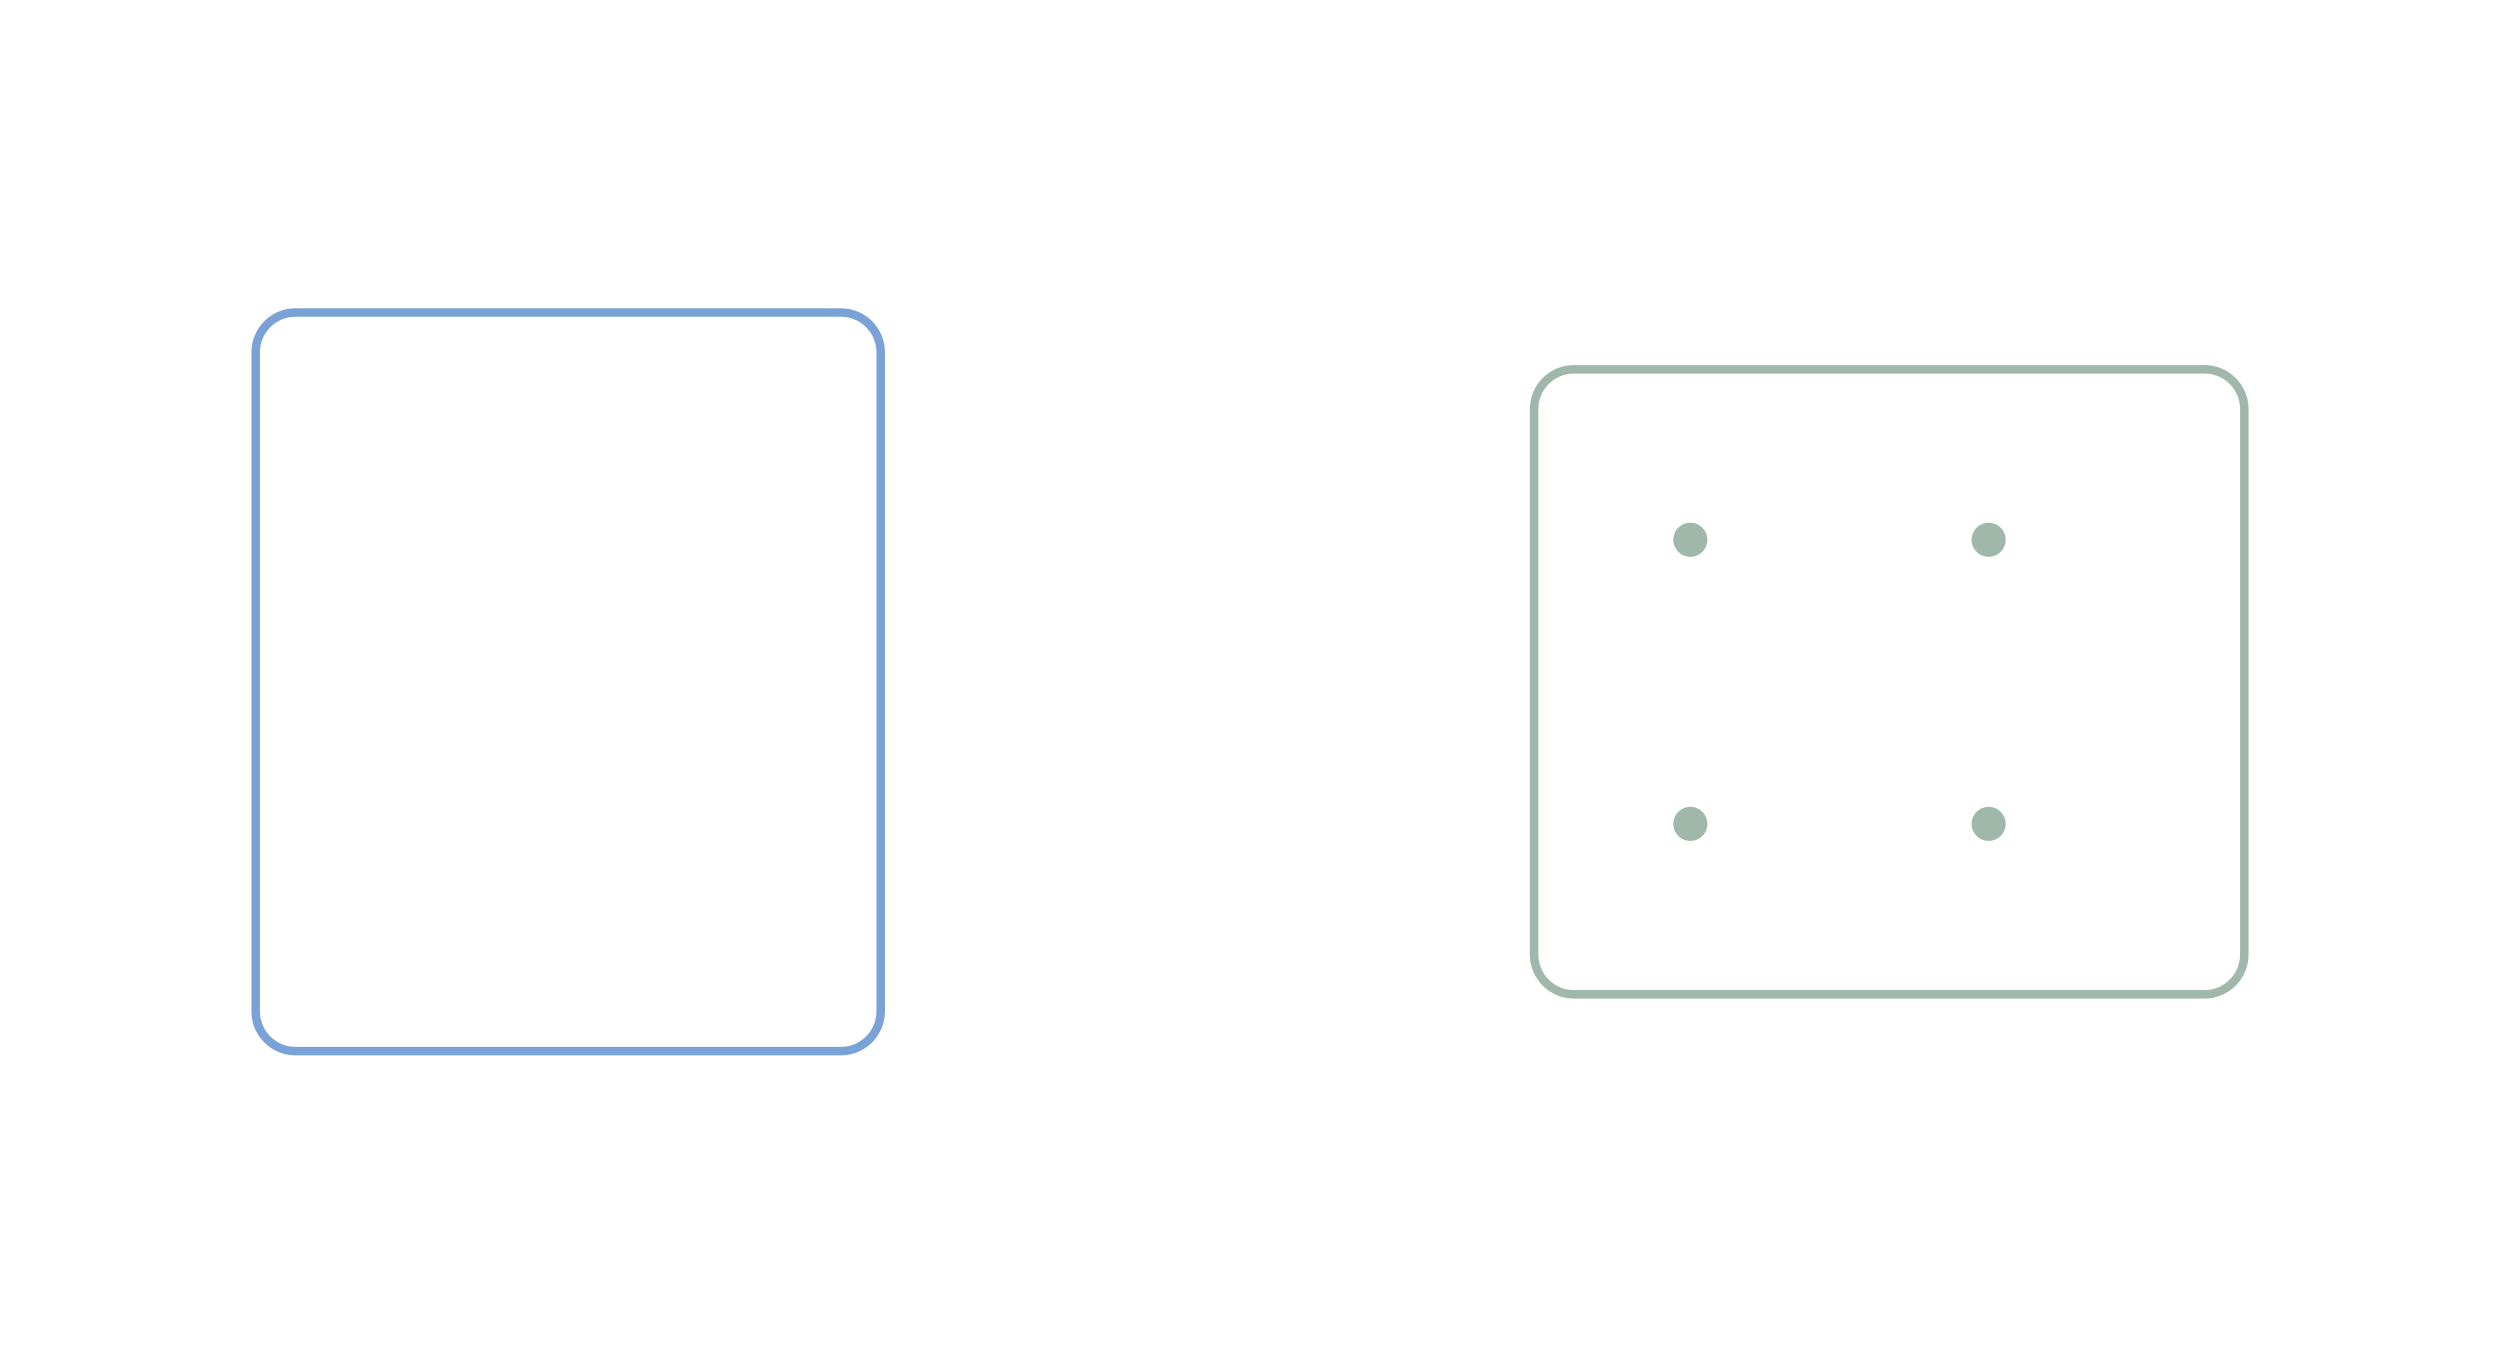
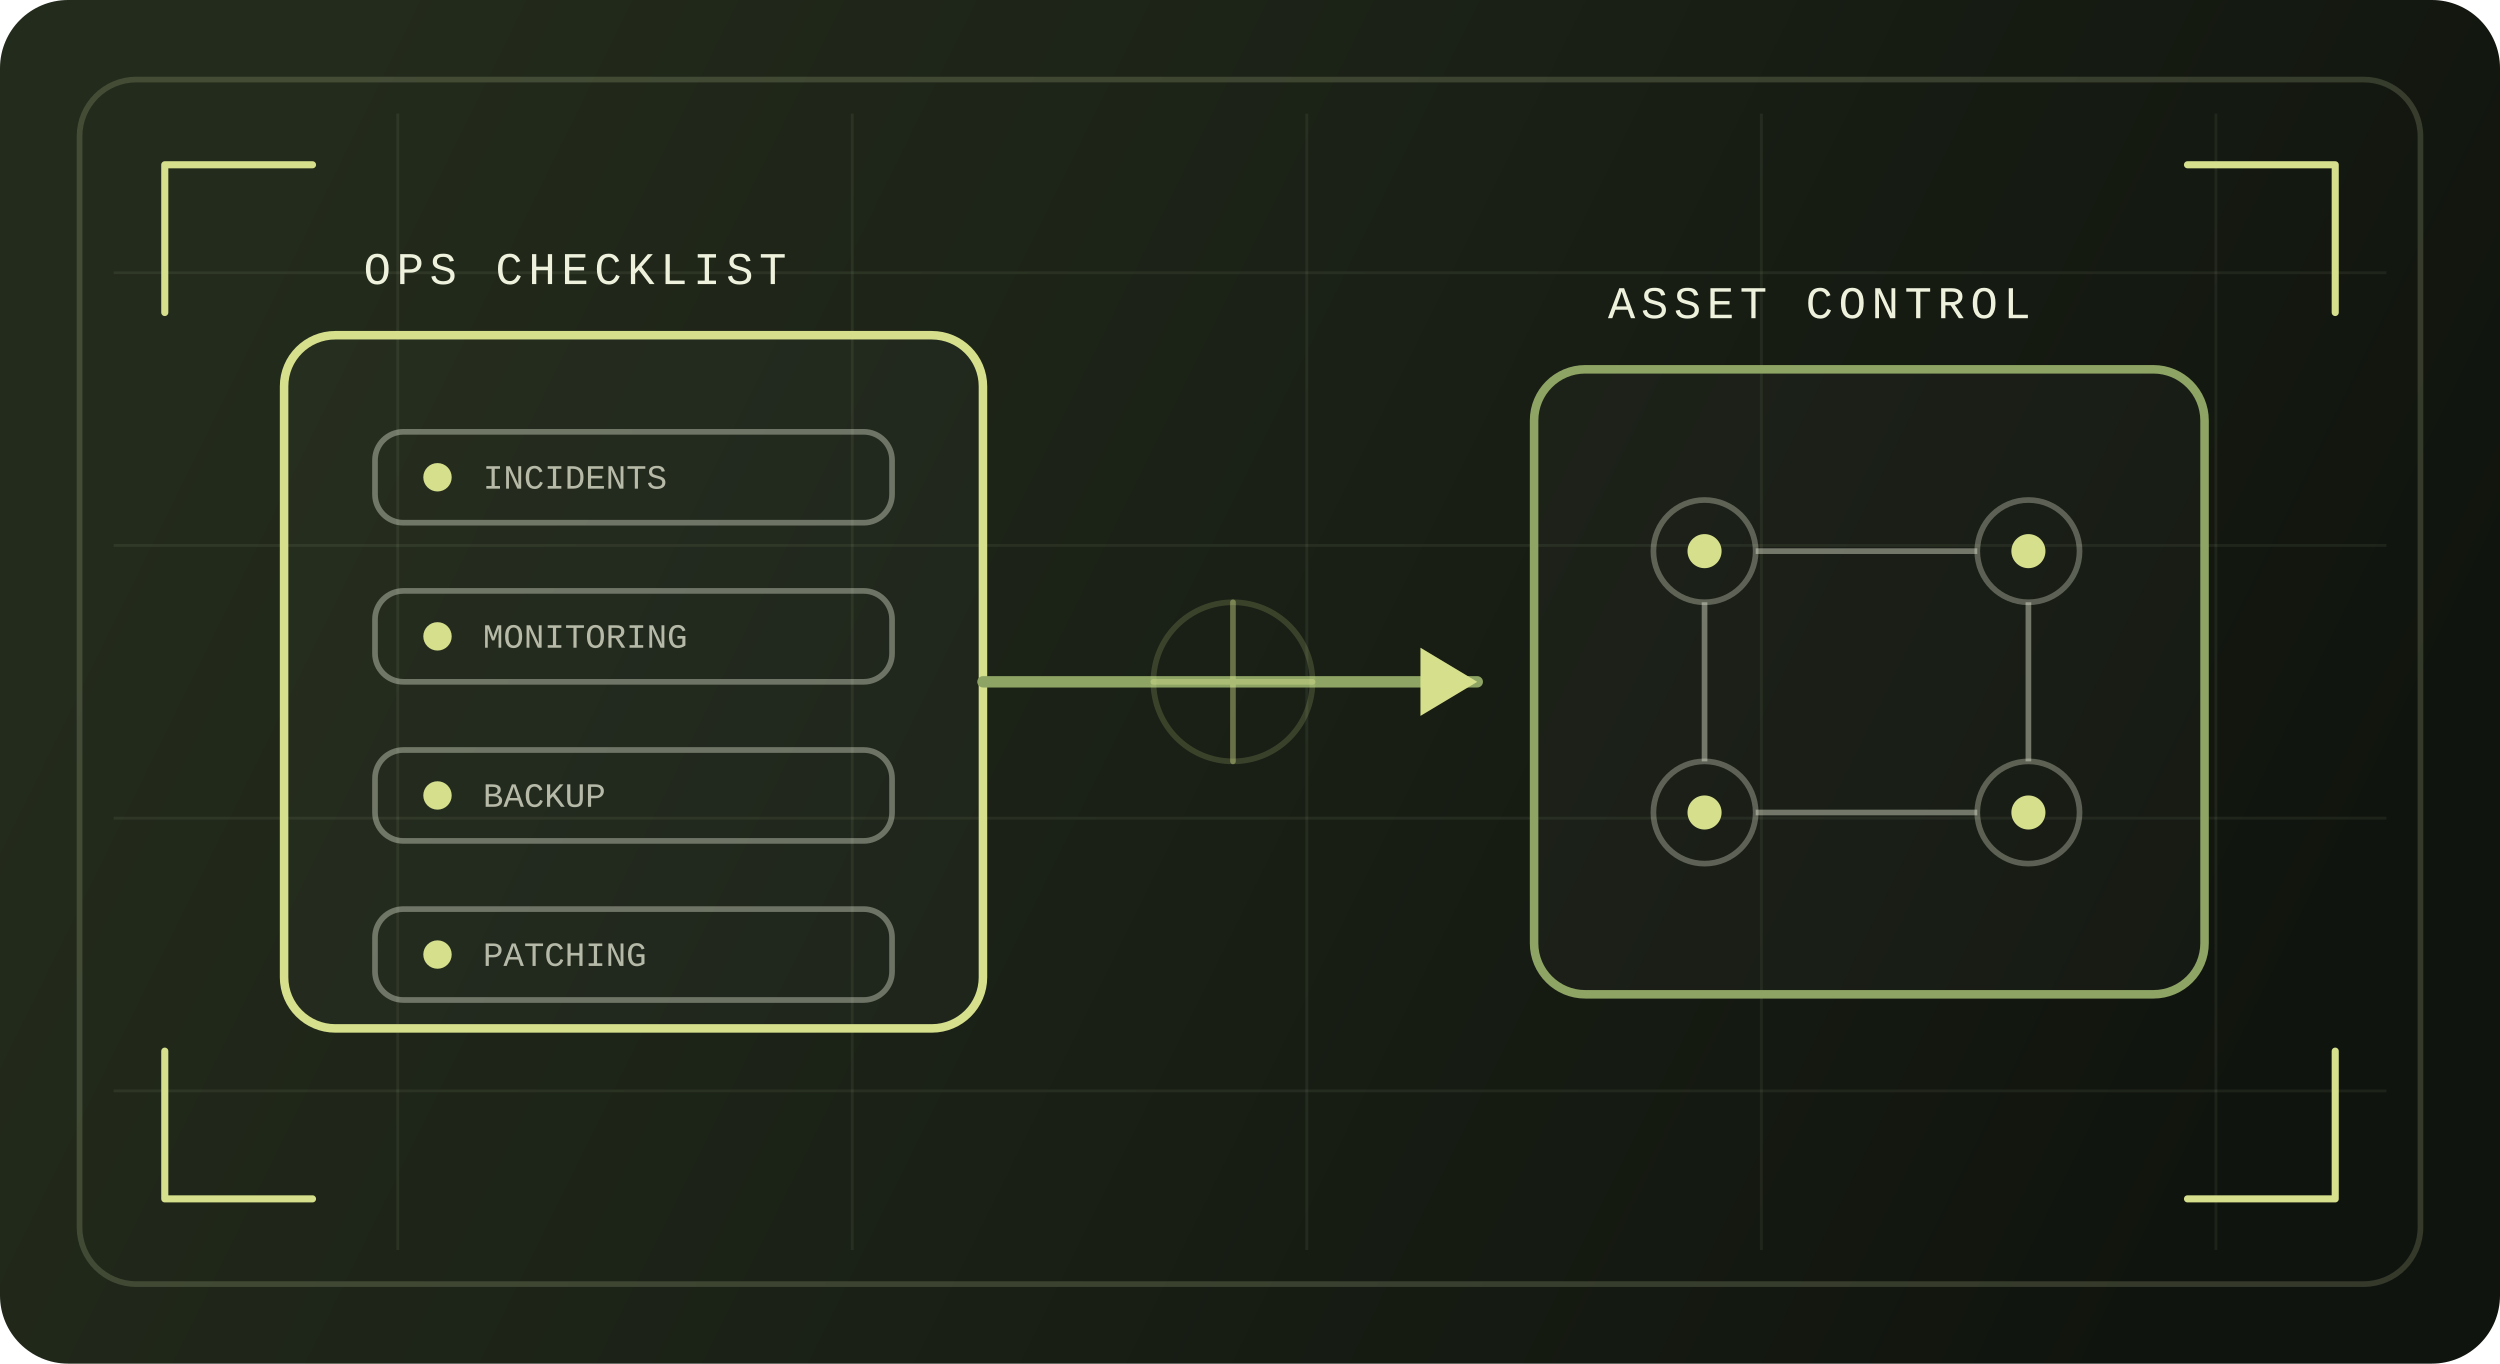
<svg xmlns="http://www.w3.org/2000/svg" viewBox="0 0 880 480" fill="none">
-   <rect x="1" y="1" width="878" height="478" rx="18" stroke="rgba(255,255,255,.18)" />
-   <rect x="90" y="110" width="220" height="260" rx="14" stroke="#7aa2d6" stroke-width="3" />
-   <rect x="120" y="140" width="160" height="40" rx="10" stroke="rgba(255,255,255,.22)" stroke-width="2" />
-   <rect x="120" y="200" width="160" height="40" rx="10" stroke="rgba(255,255,255,.22)" stroke-width="2" />
-   <rect x="120" y="260" width="160" height="40" rx="10" stroke="rgba(255,255,255,.22)" stroke-width="2" />
-   <rect x="120" y="320" width="160" height="40" rx="10" stroke="rgba(255,255,255,.22)" stroke-width="2" />
-   <path d="M360 240h140" stroke="rgba(255,255,255,.22)" stroke-width="3" stroke-linecap="round" />
-   <path d="M500 240l-18-10v20z" fill="rgba(255,255,255,.22)" />
-   <rect x="540" y="130" width="250" height="220" rx="14" stroke="#9fb8aa" stroke-width="3" />
-   <circle cx="595" cy="190" r="18" stroke="rgba(255,255,255,.24)" stroke-width="2" />
-   <circle cx="595" cy="190" r="6" fill="#9fb8aa" />
-   <circle cx="700" cy="190" r="18" stroke="rgba(255,255,255,.24)" stroke-width="2" />
-   <circle cx="700" cy="190" r="6" fill="#9fb8aa" />
-   <circle cx="595" cy="290" r="18" stroke="rgba(255,255,255,.24)" stroke-width="2" />
-   <circle cx="595" cy="290" r="6" fill="#9fb8aa" />
-   <circle cx="700" cy="290" r="18" stroke="rgba(255,255,255,.24)" stroke-width="2" />
-   <circle cx="700" cy="290" r="6" fill="#9fb8aa" />
-   <path d="M613 190h69" stroke="rgba(255,255,255,.20)" stroke-width="2" />
-   <path d="M595 208v64" stroke="rgba(255,255,255,.20)" stroke-width="2" />
-   <path d="M613 290h69" stroke="rgba(255,255,255,.20)" stroke-width="2" />
-   <path d="M700 208v64" stroke="rgba(255,255,255,.20)" stroke-width="2" />
-   <text x="120" y="92" fill="rgba(255,255,255,.74)" font-family="ui-monospace, SFMono-Regular, Menlo, Monaco, Consolas, Liberation Mono, Courier New, monospace" font-size="14">Эксплуатация ИКС</text>
-   <text x="560" y="112" fill="rgba(255,255,255,.74)" font-family="ui-monospace, SFMono-Regular, Menlo, Monaco, Consolas, Liberation Mono, Courier New, monospace" font-size="14">Документация и учет</text>
-   <text x="126" y="167" fill="rgba(255,255,255,.60)" font-family="ui-monospace, SFMono-Regular, Menlo, Monaco, Consolas, Liberation Mono, Courier New, monospace" font-size="12">Инциденты</text>
-   <text x="126" y="227" fill="rgba(255,255,255,.60)" font-family="ui-monospace, SFMono-Regular, Menlo, Monaco, Consolas, Liberation Mono, Courier New, monospace" font-size="12">Мониторинг</text>
-   <text x="126" y="287" fill="rgba(255,255,255,.60)" font-family="ui-monospace, SFMono-Regular, Menlo, Monaco, Consolas, Liberation Mono, Courier New, monospace" font-size="12">Резервирование</text>
-   <text x="126" y="347" fill="rgba(255,255,255,.60)" font-family="ui-monospace, SFMono-Regular, Menlo, Monaco, Consolas, Liberation Mono, Courier New, monospace" font-size="12">Обновления</text>
+   <defs>
+     <linearGradient id="civBg" x1="90" y1="80" x2="780" y2="420" gradientUnits="userSpaceOnUse">
+       <stop stop-color="#232b1c" />
+       <stop offset="1" stop-color="#10140e" />
+     </linearGradient>
+   </defs>
+   <rect width="880" height="480" rx="24" fill="url(#civBg)" />
+   <path d="M40 96H840M40 192H840M40 288H840M40 384H840" stroke="rgba(227,234,191,.07)" />
+   <path d="M140 40V440M300 40V440M460 40V440M620 40V440M780 40V440" stroke="rgba(227,234,191,.07)" />
+   <rect x="28" y="28" width="824" height="424" rx="20" stroke="rgba(217,227,172,.18)" stroke-width="2" />
+   <path d="M58 58h52M58 58v52M822 58h-52M822 58v52M58 422h52M58 422v-52M822 422h-52M822 422v-52" stroke="#d5df8c" stroke-width="2.5" stroke-linecap="round" />
+   <rect x="100" y="118" width="246" height="244" rx="18" fill="rgba(255,255,255,.02)" stroke="#d5df8c" stroke-width="3" />
+   <text x="128" y="100" fill="#eef2dd" font-family="Consolas, 'Courier New', monospace" font-size="16" letter-spacing="2">OPS CHECKLIST</text>
+   <rect x="132" y="152" width="182" height="32" rx="10" stroke="rgba(238,242,221,.38)" stroke-width="2" />
+   <rect x="132" y="208" width="182" height="32" rx="10" stroke="rgba(238,242,221,.38)" stroke-width="2" />
+   <rect x="132" y="264" width="182" height="32" rx="10" stroke="rgba(238,242,221,.38)" stroke-width="2" />
+   <rect x="132" y="320" width="182" height="32" rx="10" stroke="rgba(238,242,221,.38)" stroke-width="2" />
+   <circle cx="154" cy="168" r="5" fill="#d5df8c" />
+   <circle cx="154" cy="224" r="5" fill="#d5df8c" />
+   <circle cx="154" cy="280" r="5" fill="#d5df8c" />
+   <circle cx="154" cy="336" r="5" fill="#d5df8c" />
+   <text x="170" y="172" fill="rgba(238,242,221,.72)" font-family="Consolas, 'Courier New', monospace" font-size="12">INCIDENTS</text>
+   <text x="170" y="228" fill="rgba(238,242,221,.72)" font-family="Consolas, 'Courier New', monospace" font-size="12">MONITORING</text>
+   <text x="170" y="284" fill="rgba(238,242,221,.72)" font-family="Consolas, 'Courier New', monospace" font-size="12">BACKUP</text>
+   <text x="170" y="340" fill="rgba(238,242,221,.72)" font-family="Consolas, 'Courier New', monospace" font-size="12">PATCHING</text>
+   <path d="M346 240H520" stroke="#8ea464" stroke-width="4" stroke-linecap="round" />
+   <path d="M520 240l-20-12v24z" fill="#d5df8c" />
+   <circle cx="434" cy="240" r="28" stroke="rgba(213,223,140,.18)" stroke-width="2" />
+   <path d="M406 240h56M434 212v56" stroke="rgba(213,223,140,.42)" stroke-width="2" stroke-linecap="round" />
+   <rect x="540" y="130" width="236" height="220" rx="18" fill="rgba(255,255,255,.02)" stroke="#8ea464" stroke-width="3" />
+   <text x="566" y="112" fill="#eef2dd" font-family="Consolas, 'Courier New', monospace" font-size="16" letter-spacing="2">ASSET CONTROL</text>
+   <circle cx="600" cy="194" r="18" stroke="rgba(238,242,221,.32)" stroke-width="2" />
+   <circle cx="714" cy="194" r="18" stroke="rgba(238,242,221,.32)" stroke-width="2" />
+   <circle cx="600" cy="286" r="18" stroke="rgba(238,242,221,.32)" stroke-width="2" />
+   <circle cx="714" cy="286" r="18" stroke="rgba(238,242,221,.32)" stroke-width="2" />
+   <circle cx="600" cy="194" r="6" fill="#d5df8c" />
+   <circle cx="714" cy="194" r="6" fill="#d5df8c" />
+   <circle cx="600" cy="286" r="6" fill="#d5df8c" />
+   <circle cx="714" cy="286" r="6" fill="#d5df8c" />
+   <path d="M618 194h78M600 212v56M618 286h78M714 212v56" stroke="rgba(238,242,221,.42)" stroke-width="2" />
</svg>
